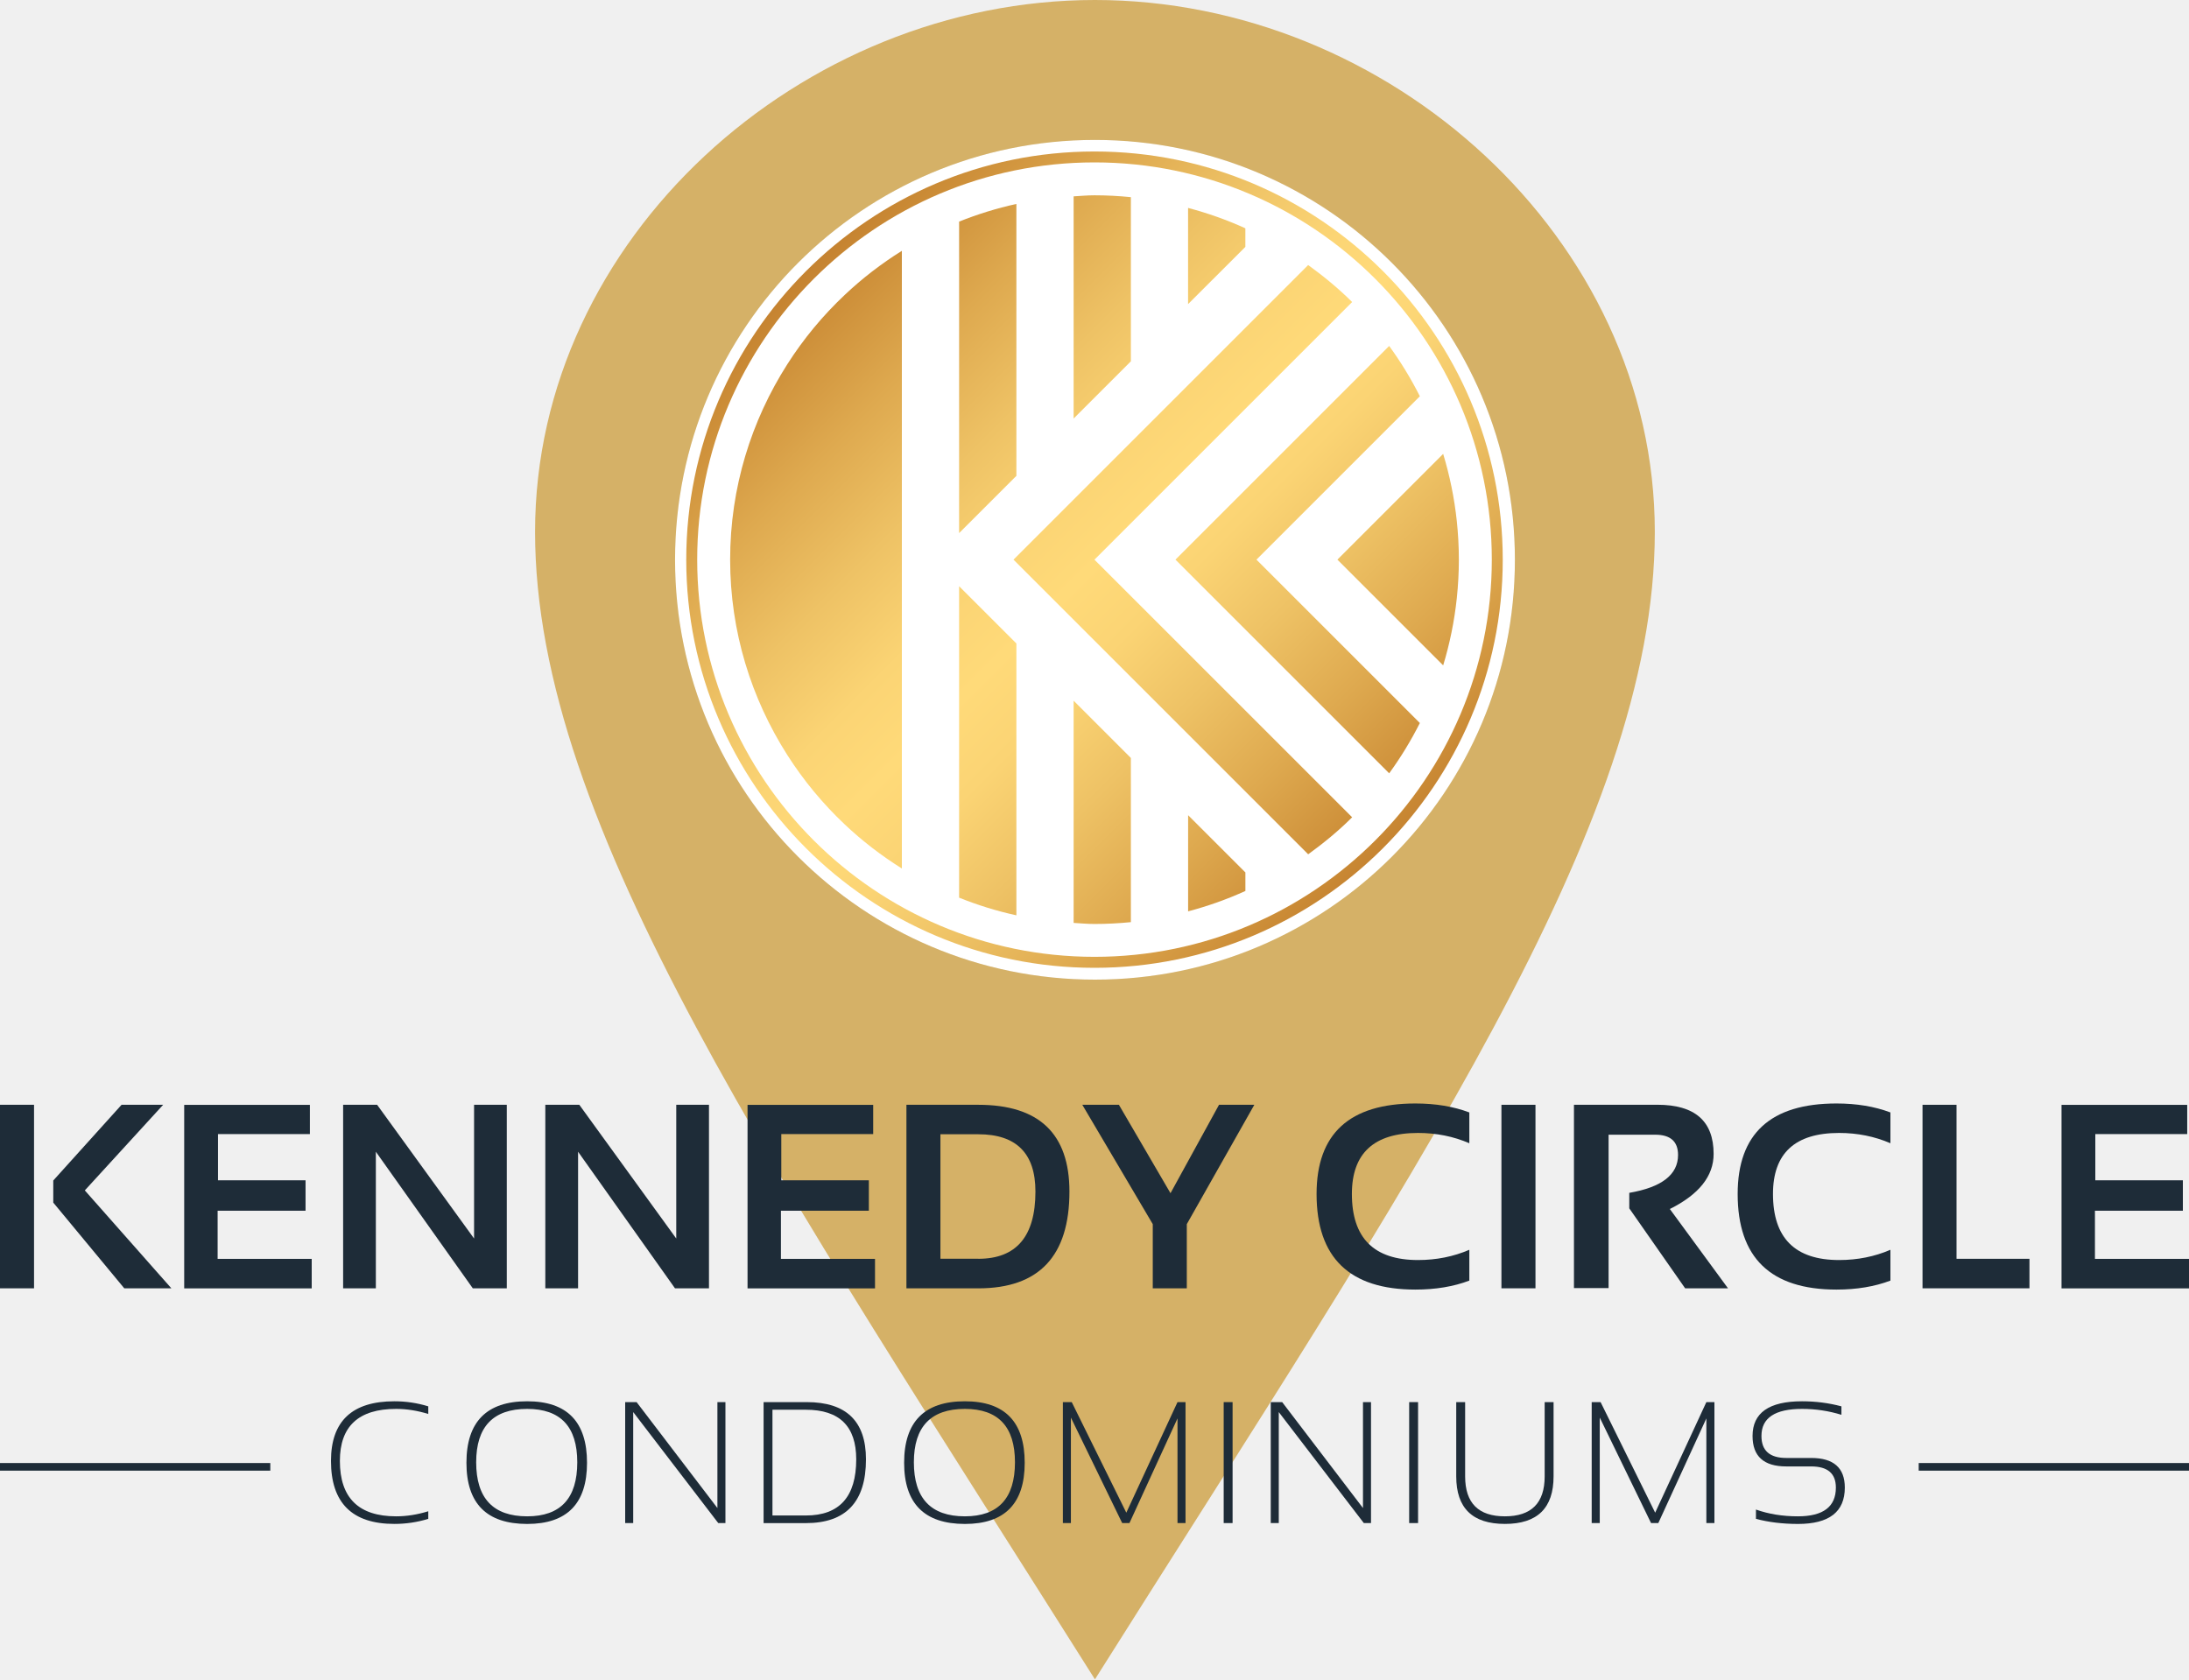
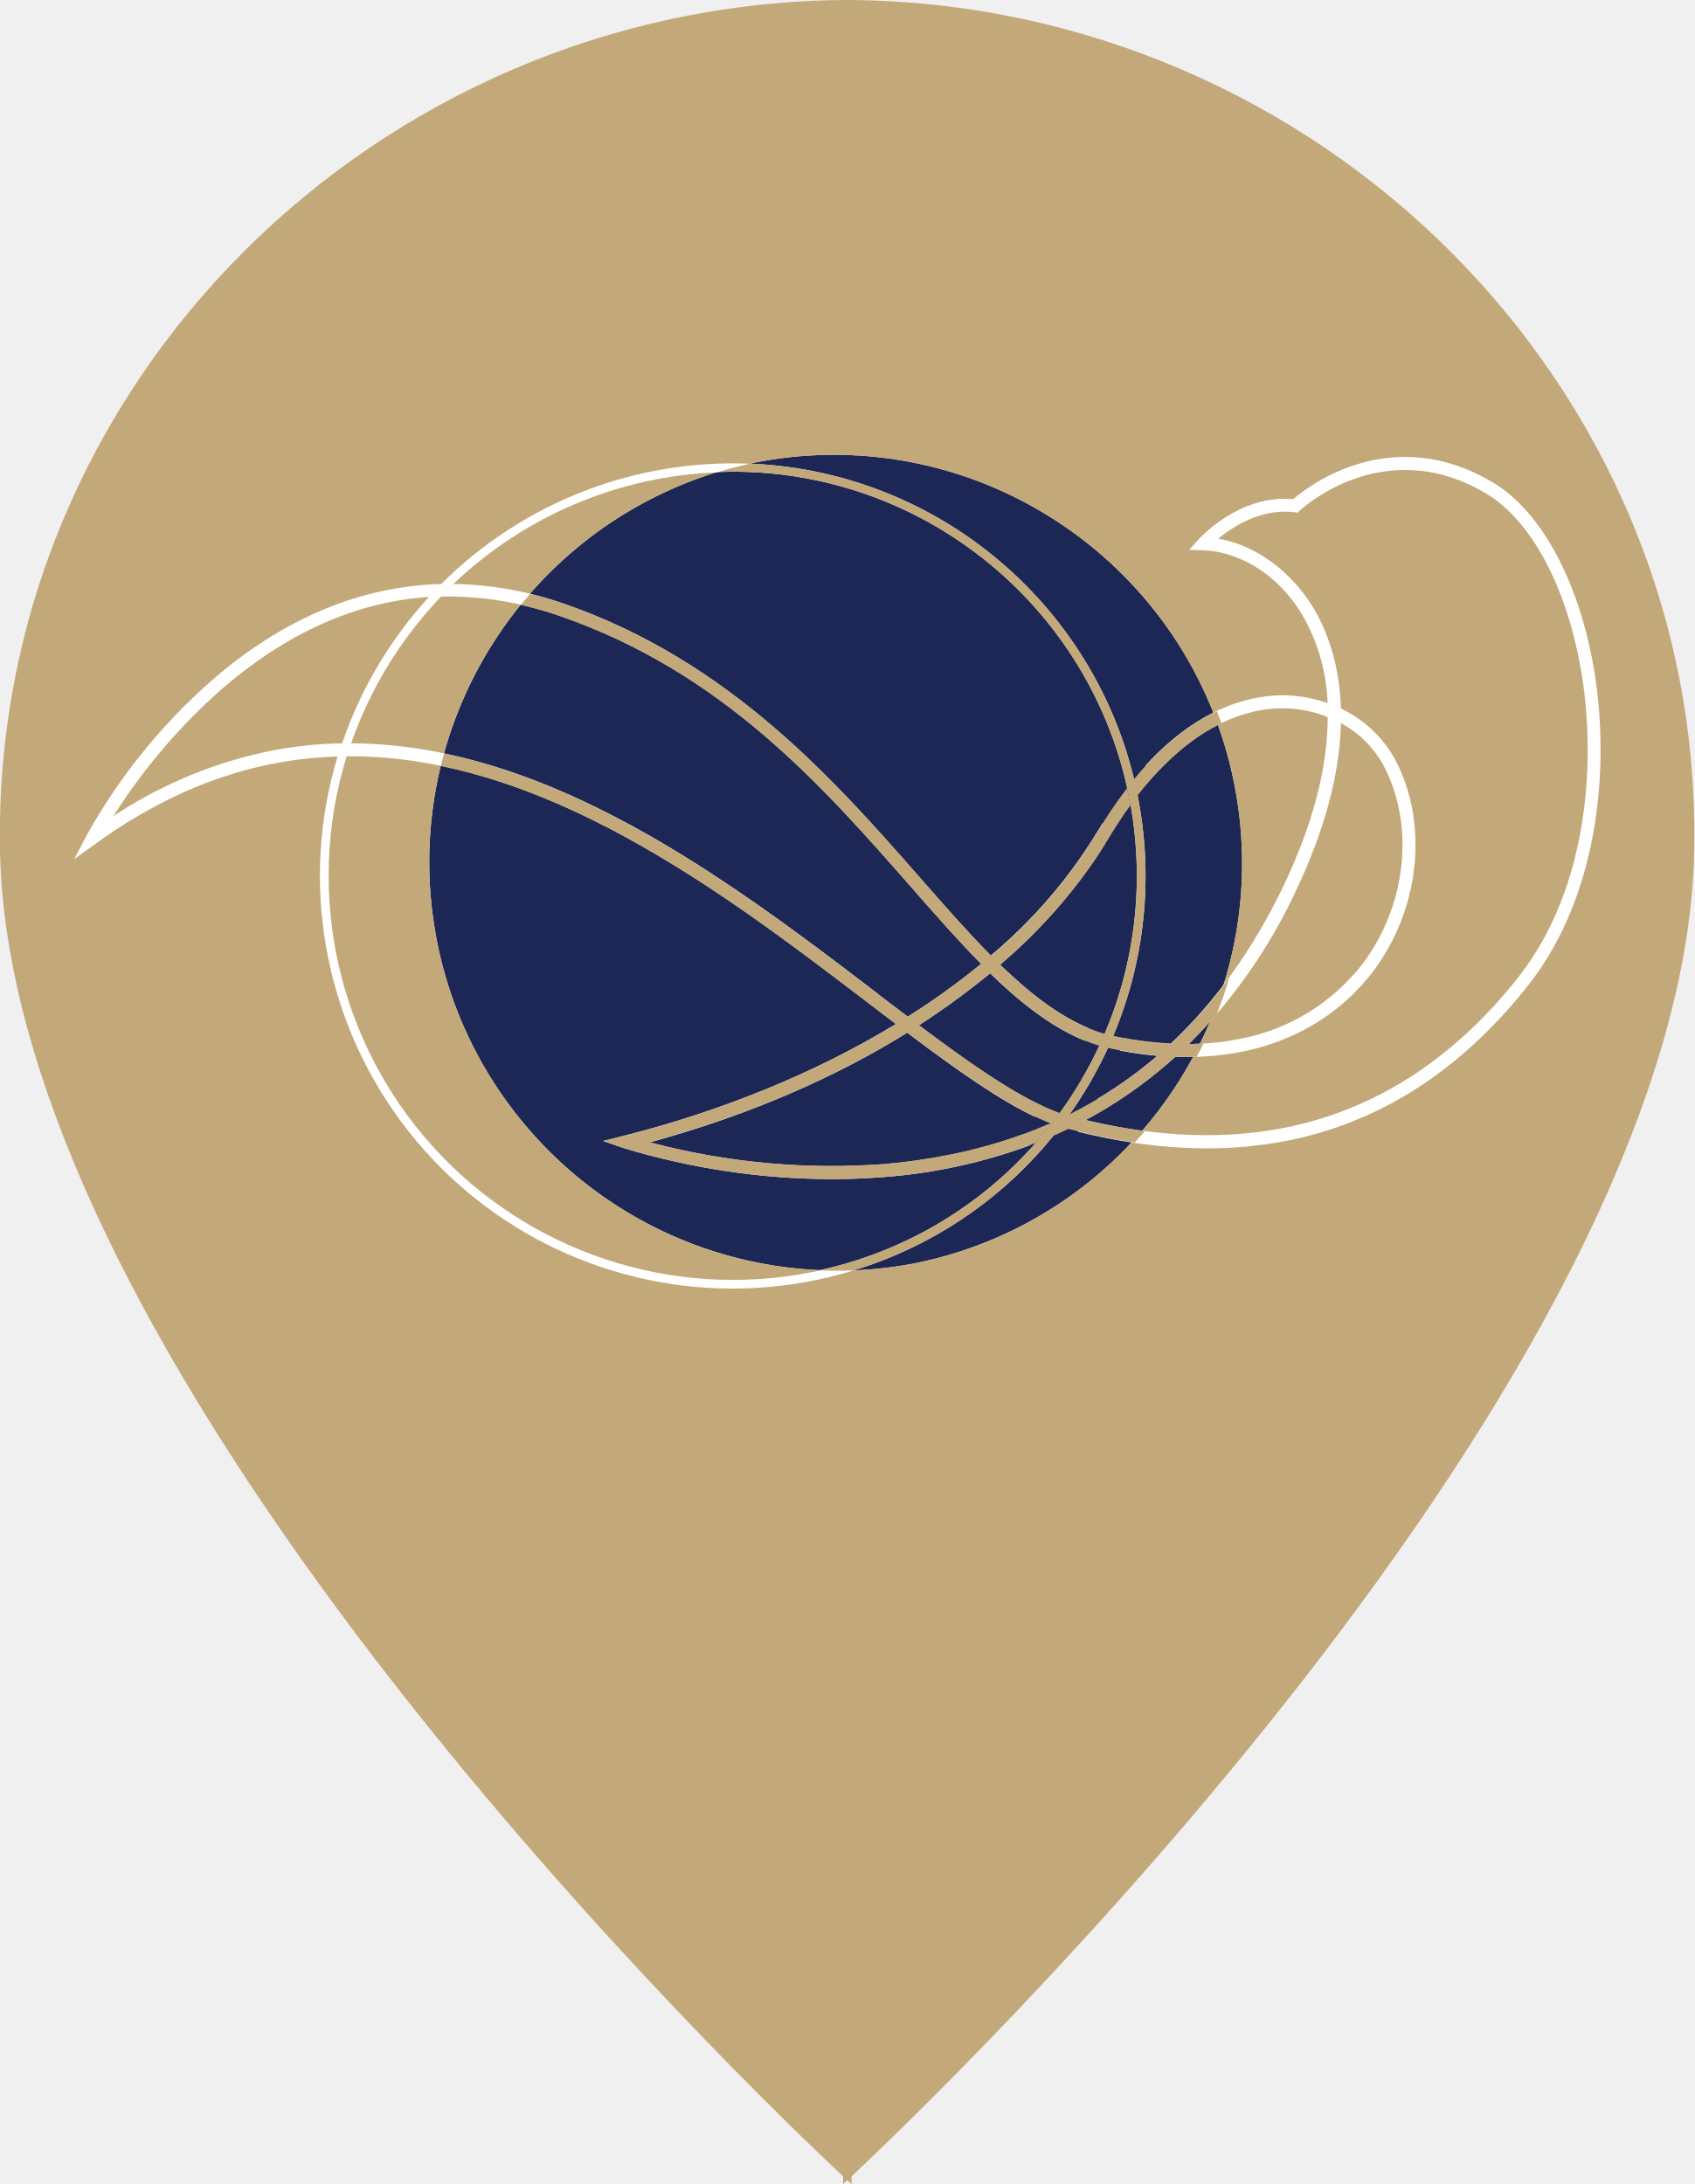
- <svg xmlns="http://www.w3.org/2000/svg" version="1.1" id="Calque_1" x="0px" y="0px" viewBox="0 0 600 460.38" style="enable-background:new 0 0 600 460.38;" xml:space="preserve">
-   <style type="text/css">
- 	.st0{fill:#FFFFFF;}
- 	.st1{fill:#D5B167;}
- 	.st2{fill:#1E2C38;}
- 	.st3{fill:url(#SVGID_1_);}
- 	.st4{fill:url(#SVGID_2_);}
- 	.st5{fill:url(#SVGID_3_);}
- 	.st6{fill:url(#SVGID_4_);}
- 	.st7{fill:url(#SVGID_5_);}
- 	.st8{fill:url(#SVGID_6_);}
- 	.st9{fill:url(#SVGID_7_);}
- 	.st10{fill:url(#SVGID_8_);}
- 	.st11{fill:url(#SVGID_9_);}
- 	.st12{fill:url(#SVGID_10_);}
- 	.st13{fill:url(#SVGID_11_);}
- </style>
-   <circle class="st0" cx="300.13" cy="153.46" r="115.1" />
-   <path class="st1" d="M300.13,0C219.6,0,146.66,65.27,146.66,145.83c0,80.52,66.55,176.68,153.46,314.55  c86.92-137.87,153.46-234.03,153.46-314.55C453.59,65.27,380.68,0,300.13,0z M300.13,268.56c-63.57,0-115.1-51.52-115.1-115.1  s51.52-115.1,115.1-115.1c63.58,0,115.1,51.52,115.1,115.1S363.71,268.56,300.13,268.56z" />
-   <g>
-     <g>
-       <g>
-         <g>
-           <path class="st2" d="M9.33,302.87v50.31H0v-50.31H9.33z M44.72,302.87l-21.47,23.47l23.72,26.84H34.06l-19.46-23.5v-6.05      l18.72-20.76H44.72z" />
-           <path class="st2" d="M84.94,302.87v8.03H59.75v12.67h24v8.34h-24.1v13.2h25.79v8.09H50.49v-50.31H84.94z" />
-           <path class="st2" d="M94.05,353.18v-50.31h9.32l26.57,36.66v-36.66h8.97v50.31h-9.32l-26.57-37.44v37.44H94.05z" />
-           <path class="st2" d="M149.47,353.18v-50.31h9.32l26.57,36.66v-36.66h8.97v50.31h-9.32l-26.56-37.44v37.44H149.47z" />
-           <path class="st2" d="M239.34,302.87v8.03h-25.19v12.67h24v8.34h-24.1v13.2h25.79v8.09h-34.94v-50.31H239.34z" />
-           <path class="st2" d="M248.45,353.18v-50.31h19.7c16.66,0,24.98,7.93,24.98,23.79c0,17.68-8.33,26.53-24.98,26.53H248.45z       M268.15,345.09c10.44,0,15.66-6.15,15.66-18.44c0-10.46-5.22-15.7-15.66-15.7h-10.38v34.13H268.15z" />
-           <path class="st2" d="M296.66,302.87h10.03l14.14,24.24l13.3-24.24h9.68l-18.51,32.72v17.59h-9.33v-17.59L296.66,302.87z" />
-           <path class="st2" d="M402.74,351.07c-4.34,1.64-9.26,2.46-14.78,2.46c-18.06,0-27.09-8.74-27.09-26.21      c0-16.54,9.03-24.81,27.09-24.81c5.51,0,10.44,0.82,14.78,2.46v8.44c-4.34-1.87-9.03-2.82-14.07-2.82      c-12.08,0-18.12,5.58-18.12,16.72c0,12.08,6.04,18.12,18.12,18.12c5.04,0,9.73-0.94,14.07-2.81V351.07z" />
-           <path class="st2" d="M420.87,302.87v50.31h-9.33v-50.31H420.87z" />
-           <path class="st2" d="M431.42,353.11v-50.25h22.87c10.28,0,15.41,4.49,15.41,13.48c0,6.08-4,11.11-12,15.1l15.94,21.74h-11.75      l-15.31-21.92v-4.25c8.91-1.53,13.37-4.99,13.37-10.38c0-3.71-2.09-5.56-6.27-5.56h-12.77v42.05H431.42z" />
-           <path class="st2" d="M518.16,351.07c-4.34,1.64-9.26,2.46-14.78,2.46c-18.06,0-27.09-8.74-27.09-26.21      c0-16.54,9.03-24.81,27.09-24.81c5.51,0,10.44,0.82,14.78,2.46v8.44c-4.34-1.87-9.03-2.82-14.07-2.82      c-12.08,0-18.12,5.58-18.12,16.72c0,12.08,6.04,18.12,18.12,18.12c5.04,0,9.74-0.94,14.07-2.81V351.07z" />
-           <path class="st2" d="M536.28,302.87v42.22h19.99v8.09h-29.31v-50.31H536.28z" />
-           <path class="st2" d="M599.51,302.87v8.03h-25.19v12.67h24v8.34h-24.1v13.2H600v8.09h-34.94v-50.31H599.51z" />
-           <path class="st2" d="M117.39,416.38c-3.01,0.93-6.11,1.39-9.28,1.39c-11.59,0-17.39-5.76-17.39-17.27      c0-10.9,5.8-16.35,17.39-16.35c3.17,0,6.26,0.46,9.28,1.39v2.09c-3.01-0.93-5.95-1.39-8.81-1.39      c-10.28,0-15.42,4.75-15.42,14.26c0,10.13,5.14,15.19,15.42,15.19c2.86,0,5.8-0.46,8.81-1.39V416.38z" />
-           <path class="st2" d="M127.85,401.01c0-11.24,5.55-16.86,16.65-16.86c10.93,0,16.4,5.62,16.4,16.86      c0,11.18-5.47,16.77-16.4,16.77C133.4,417.77,127.85,412.19,127.85,401.01z M144.5,415.69c9.15,0,13.73-4.94,13.73-14.82      c0-9.75-4.58-14.63-13.73-14.63c-9.32,0-13.98,4.88-13.98,14.63C130.52,410.75,135.18,415.69,144.5,415.69z" />
-           <path class="st2" d="M171.36,417.54v-33.16h3.13l22.15,29.04v-29.04h2.2v33.16h-1.97l-23.31-30.43v30.43H171.36z" />
-           <path class="st2" d="M209.3,417.54v-33.16h11.83c10.82,0,16.23,5.23,16.23,15.68c0,11.66-5.49,17.49-16.46,17.49H209.3z       M220.89,415.46c9.2,0,13.8-5.14,13.8-15.4c0-9.06-4.6-13.59-13.8-13.59h-9.16v28.99H220.89z" />
-           <path class="st2" d="M247.82,401.01c0-11.24,5.55-16.86,16.65-16.86c10.93,0,16.4,5.62,16.4,16.86      c0,11.18-5.47,16.77-16.4,16.77C253.37,417.77,247.82,412.19,247.82,401.01z M264.47,415.69c9.15,0,13.73-4.94,13.73-14.82      c0-9.75-4.58-14.63-13.73-14.63c-9.32,0-13.98,4.88-13.98,14.63C250.49,410.75,255.15,415.69,264.47,415.69z" />
-           <path class="st2" d="M291.33,417.54v-33.16h2.43l14.96,30.31l14.03-30.31h2.2v33.16h-2.2v-28.69l-13.17,28.69h-1.99      l-14.06-28.92v28.92H291.33z" />
-           <path class="st2" d="M337.85,384.38v33.16h-2.44v-33.16H337.85z" />
-           <path class="st2" d="M388.69,384.38v33.16h-2.44v-33.16H388.69z" />
-           <path class="st2" d="M348.31,417.54v-33.16h3.13l22.15,29.04v-29.04h2.2v33.16h-1.97l-23.31-30.43v30.43H348.31z" />
-           <path class="st2" d="M399.15,404.74v-20.36h2.44v20.36c0,7.3,3.63,10.95,10.9,10.95c7.26,0,10.9-3.65,10.9-10.95v-20.36h2.44      v20.36c0,8.69-4.45,13.03-13.33,13.03C403.6,417.77,399.15,413.43,399.15,404.74z" />
-           <path class="st2" d="M436.28,417.54v-33.16h2.44l14.96,30.31l14.03-30.31h2.21v33.16h-2.21v-28.69l-13.17,28.69h-1.99      l-14.06-28.92v28.92H436.28z" />
-           <path class="st2" d="M481.3,416.38v-2.55c3.48,1.24,7.31,1.86,11.5,1.86c6.94,0,10.41-2.63,10.41-7.88c0-3.87-2.26-5.8-6.77-5.8      h-6.82c-6.17,0-9.25-2.78-9.25-8.35c0-6.34,4.52-9.51,13.57-9.51c3.71,0,7.31,0.46,10.79,1.39v2.32      c-3.48-1.08-7.08-1.62-10.79-1.62c-7.42,0-11.13,2.47-11.13,7.42c0,4.02,2.27,6.03,6.82,6.03h6.82c6.13,0,9.21,2.71,9.21,8.12      c0,6.65-4.28,9.97-12.85,9.97C488.61,417.77,484.78,417.31,481.3,416.38z" />
-         </g>
-       </g>
-     </g>
-     <rect x="525.91" y="401.08" class="st2" width="74.09" height="2.09" />
-     <rect x="0" y="401.08" class="st2" width="74.09" height="2.09" />
-   </g>
-   <g>
-     <linearGradient id="SVGID_1_" gradientUnits="userSpaceOnUse" x1="225.366" y1="55.645" x2="399.099" y2="229.378">
-       <stop offset="0" style="stop-color:#BE782A" />
-       <stop offset="0.071" style="stop-color:#CA8A35" />
-       <stop offset="0.198" style="stop-color:#DEA94F" />
-       <stop offset="0.316" style="stop-color:#EEC265" />
-       <stop offset="0.42" style="stop-color:#FBD474" />
-       <stop offset="0.5" style="stop-color:#FFDA79" />
-       <stop offset="0.58" style="stop-color:#FBD474" />
-       <stop offset="0.684" style="stop-color:#EEC265" />
-       <stop offset="0.802" style="stop-color:#DEA94F" />
-       <stop offset="0.929" style="stop-color:#CA8A35" />
-       <stop offset="1" style="stop-color:#BE782A" />
-     </linearGradient>
-     <path class="st3" d="M278.59,55.91c-5.42,1.19-10.65,2.82-15.7,4.84v85.39l15.7-15.69V55.91z" />
-     <linearGradient id="SVGID_2_" gradientUnits="userSpaceOnUse" x1="170.256" y1="110.759" x2="343.984" y2="284.487">
-       <stop offset="0" style="stop-color:#BE782A" />
-       <stop offset="0.071" style="stop-color:#CA8A35" />
-       <stop offset="0.198" style="stop-color:#DEA94F" />
-       <stop offset="0.316" style="stop-color:#EEC265" />
-       <stop offset="0.42" style="stop-color:#FBD474" />
-       <stop offset="0.5" style="stop-color:#FFDA79" />
-       <stop offset="0.58" style="stop-color:#FBD474" />
-       <stop offset="0.684" style="stop-color:#EEC265" />
-       <stop offset="0.802" style="stop-color:#DEA94F" />
-       <stop offset="0.929" style="stop-color:#CA8A35" />
-       <stop offset="1" style="stop-color:#BE782A" />
-     </linearGradient>
-     <path class="st4" d="M262.89,246.09c5.04,2.02,10.28,3.66,15.7,4.84V176.4l-15.7-15.69V246.09z" />
-     <linearGradient id="SVGID_3_" gradientUnits="userSpaceOnUse" x1="249.369" y1="31.646" x2="423.096" y2="205.373">
-       <stop offset="0" style="stop-color:#BE782A" />
-       <stop offset="0.071" style="stop-color:#CA8A35" />
-       <stop offset="0.198" style="stop-color:#DEA94F" />
-       <stop offset="0.316" style="stop-color:#EEC265" />
-       <stop offset="0.42" style="stop-color:#FBD474" />
-       <stop offset="0.5" style="stop-color:#FFDA79" />
-       <stop offset="0.58" style="stop-color:#FBD474" />
-       <stop offset="0.684" style="stop-color:#EEC265" />
-       <stop offset="0.802" style="stop-color:#DEA94F" />
-       <stop offset="0.929" style="stop-color:#CA8A35" />
-       <stop offset="1" style="stop-color:#BE782A" />
-     </linearGradient>
-     <path class="st5" d="M309.97,54.05c-3.28-0.33-6.61-0.51-9.97-0.51c-1.93,0-3.81,0.18-5.72,0.29v60.91l15.69-15.69V54.05z" />
-     <linearGradient id="SVGID_4_" gradientUnits="userSpaceOnUse" x1="176.371" y1="104.641" x2="350.1" y2="278.37">
-       <stop offset="0" style="stop-color:#BE782A" />
-       <stop offset="0.071" style="stop-color:#CA8A35" />
-       <stop offset="0.198" style="stop-color:#DEA94F" />
-       <stop offset="0.316" style="stop-color:#EEC265" />
-       <stop offset="0.42" style="stop-color:#FBD474" />
-       <stop offset="0.5" style="stop-color:#FFDA79" />
-       <stop offset="0.58" style="stop-color:#FBD474" />
-       <stop offset="0.684" style="stop-color:#EEC265" />
-       <stop offset="0.802" style="stop-color:#DEA94F" />
-       <stop offset="0.929" style="stop-color:#CA8A35" />
-       <stop offset="1" style="stop-color:#BE782A" />
-     </linearGradient>
-     <path class="st6" d="M294.28,253.01c1.9,0.11,3.79,0.29,5.72,0.29c3.37,0,6.69-0.18,9.97-0.5v-45.01l-15.69-15.7V253.01z" />
-     <linearGradient id="SVGID_5_" gradientUnits="userSpaceOnUse" x1="185.011" y1="96.008" x2="358.736" y2="269.733">
-       <stop offset="0" style="stop-color:#BE782A" />
-       <stop offset="0.071" style="stop-color:#CA8A35" />
-       <stop offset="0.198" style="stop-color:#DEA94F" />
-       <stop offset="0.316" style="stop-color:#EEC265" />
-       <stop offset="0.42" style="stop-color:#FBD474" />
-       <stop offset="0.5" style="stop-color:#FFDA79" />
-       <stop offset="0.58" style="stop-color:#FBD474" />
-       <stop offset="0.684" style="stop-color:#EEC265" />
-       <stop offset="0.802" style="stop-color:#DEA94F" />
-       <stop offset="0.929" style="stop-color:#CA8A35" />
-       <stop offset="1" style="stop-color:#BE782A" />
-     </linearGradient>
-     <path class="st7" d="M325.66,249.84c5.43-1.44,10.67-3.3,15.7-5.59v-5.08l-15.7-15.69V249.84z" />
-     <linearGradient id="SVGID_6_" gradientUnits="userSpaceOnUse" x1="270.771" y1="10.246" x2="444.493" y2="183.968">
-       <stop offset="0" style="stop-color:#BE782A" />
-       <stop offset="0.071" style="stop-color:#CA8A35" />
-       <stop offset="0.198" style="stop-color:#DEA94F" />
-       <stop offset="0.316" style="stop-color:#EEC265" />
-       <stop offset="0.42" style="stop-color:#FBD474" />
-       <stop offset="0.5" style="stop-color:#FFDA79" />
-       <stop offset="0.58" style="stop-color:#FBD474" />
-       <stop offset="0.684" style="stop-color:#EEC265" />
-       <stop offset="0.802" style="stop-color:#DEA94F" />
-       <stop offset="0.929" style="stop-color:#CA8A35" />
-       <stop offset="1" style="stop-color:#BE782A" />
-     </linearGradient>
-     <path class="st8" d="M341.35,62.59c-5.02-2.29-10.27-4.15-15.7-5.59v26.37l15.7-15.69V62.59z" />
-     <linearGradient id="SVGID_7_" gradientUnits="userSpaceOnUse" x1="243.559" y1="37.457" x2="417.286" y2="211.184">
-       <stop offset="0" style="stop-color:#BE782A" />
-       <stop offset="0.071" style="stop-color:#CA8A35" />
-       <stop offset="0.198" style="stop-color:#DEA94F" />
-       <stop offset="0.316" style="stop-color:#EEC265" />
-       <stop offset="0.42" style="stop-color:#FBD474" />
-       <stop offset="0.5" style="stop-color:#FFDA79" />
-       <stop offset="0.58" style="stop-color:#FBD474" />
-       <stop offset="0.684" style="stop-color:#EEC265" />
-       <stop offset="0.802" style="stop-color:#DEA94F" />
-       <stop offset="0.929" style="stop-color:#CA8A35" />
-       <stop offset="1" style="stop-color:#BE782A" />
-     </linearGradient>
-     <path class="st9" d="M370.62,82.8c-3.72-3.71-7.79-7.05-12.05-10.14l-80.77,80.77l80.77,80.77c4.26-3.09,8.33-6.43,12.05-10.15   l-70.63-70.62L370.62,82.8z" />
-     <linearGradient id="SVGID_8_" gradientUnits="userSpaceOnUse" x1="254.181" y1="26.836" x2="427.907" y2="200.562">
-       <stop offset="0" style="stop-color:#BE782A" />
-       <stop offset="0.071" style="stop-color:#CA8A35" />
-       <stop offset="0.198" style="stop-color:#DEA94F" />
-       <stop offset="0.316" style="stop-color:#EEC265" />
-       <stop offset="0.42" style="stop-color:#FBD474" />
-       <stop offset="0.5" style="stop-color:#FFDA79" />
-       <stop offset="0.58" style="stop-color:#FBD474" />
-       <stop offset="0.684" style="stop-color:#EEC265" />
-       <stop offset="0.802" style="stop-color:#DEA94F" />
-       <stop offset="0.929" style="stop-color:#CA8A35" />
-       <stop offset="1" style="stop-color:#BE782A" />
-     </linearGradient>
-     <path class="st10" d="M389.18,108.63c-2.44-4.84-5.25-9.44-8.41-13.79l-58.58,58.58L380.77,212c3.16-4.35,5.97-8.95,8.41-13.79   l-44.79-44.79L389.18,108.63z" />
-     <linearGradient id="SVGID_9_" gradientUnits="userSpaceOnUse" x1="261.579" y1="19.435" x2="435.307" y2="193.163">
-       <stop offset="0" style="stop-color:#BE782A" />
-       <stop offset="0.071" style="stop-color:#CA8A35" />
-       <stop offset="0.198" style="stop-color:#DEA94F" />
-       <stop offset="0.316" style="stop-color:#EEC265" />
-       <stop offset="0.42" style="stop-color:#FBD474" />
-       <stop offset="0.5" style="stop-color:#FFDA79" />
-       <stop offset="0.58" style="stop-color:#FBD474" />
-       <stop offset="0.684" style="stop-color:#EEC265" />
-       <stop offset="0.802" style="stop-color:#DEA94F" />
-       <stop offset="0.929" style="stop-color:#CA8A35" />
-       <stop offset="1" style="stop-color:#BE782A" />
-     </linearGradient>
-     <path class="st11" d="M399.31,142.88c-0.67-6.35-1.95-12.51-3.74-18.45l-28.99,28.99l28.99,28.99c1.8-5.94,3.07-12.11,3.74-18.46   c0.36-3.46,0.56-6.97,0.56-10.53C399.87,149.86,399.67,146.35,399.31,142.88z" />
-     <linearGradient id="SVGID_10_" gradientUnits="userSpaceOnUse" x1="186.484" y1="94.528" x2="360.214" y2="268.257">
-       <stop offset="0" style="stop-color:#BE782A" />
-       <stop offset="0.071" style="stop-color:#CA8A35" />
-       <stop offset="0.198" style="stop-color:#DEA94F" />
-       <stop offset="0.316" style="stop-color:#EEC265" />
-       <stop offset="0.42" style="stop-color:#FBD474" />
-       <stop offset="0.5" style="stop-color:#FFDA79" />
-       <stop offset="0.58" style="stop-color:#FBD474" />
-       <stop offset="0.684" style="stop-color:#EEC265" />
-       <stop offset="0.802" style="stop-color:#DEA94F" />
-       <stop offset="0.929" style="stop-color:#CA8A35" />
-       <stop offset="1" style="stop-color:#BE782A" />
-     </linearGradient>
-     <path class="st12" d="M215.82,99.83c-9.89,15.49-15.69,33.85-15.69,53.59c0,19.74,5.8,38.09,15.69,53.59   c4.44,6.96,9.71,13.32,15.69,18.97c4.8,4.54,10.06,8.59,15.69,12.11V68.76c-5.63,3.52-10.89,7.57-15.69,12.11   C225.53,86.51,220.25,92.87,215.82,99.83z" />
-   </g>
-   <g>
-     <linearGradient id="SVGID_11_" gradientUnits="userSpaceOnUse" x1="213.796" y1="67.217" x2="387.526" y2="240.946">
-       <stop offset="0" style="stop-color:#BE782A" />
-       <stop offset="0.071" style="stop-color:#CA8A35" />
-       <stop offset="0.198" style="stop-color:#DEA94F" />
-       <stop offset="0.316" style="stop-color:#EEC265" />
-       <stop offset="0.42" style="stop-color:#FBD474" />
-       <stop offset="0.5" style="stop-color:#FFDA79" />
-       <stop offset="0.58" style="stop-color:#FBD474" />
-       <stop offset="0.684" style="stop-color:#EEC265" />
-       <stop offset="0.802" style="stop-color:#DEA94F" />
-       <stop offset="0.929" style="stop-color:#CA8A35" />
-       <stop offset="1" style="stop-color:#BE782A" />
-     </linearGradient>
-     <path class="st13" d="M300,265.32c-61.7,0-111.9-50.2-111.9-111.89c0-61.7,50.2-111.9,111.9-111.9c61.7,0,111.9,50.2,111.9,111.9   C411.9,215.12,361.7,265.32,300,265.32z M300,44.52c-60.04,0-108.9,48.85-108.9,108.9c0,60.04,48.85,108.89,108.9,108.89   c60.05,0,108.9-48.85,108.9-108.89C408.9,93.38,360.05,44.52,300,44.52z" />
-   </g>
+ <svg xmlns="http://www.w3.org/2000/svg" id="fce1eedc-efee-4bfe-824a-6a44c9299f69" data-name="Layer 1" viewBox="0 0 393.48 507.24">
+   <defs>
+     <style>.be81c093-2845-4f6b-88a0-de6370cc5dc2{fill:#1d2755;}.acfce235-a0ac-43ac-aa5a-61598f0876fd{fill:#c3a979;}.a7379406-83d6-43c9-8cc5-06169d02d2ec{fill:#fff;}</style>
+   </defs>
+   <path class="be81c093-2845-4f6b-88a0-de6370cc5dc2" d="M213,293.3a95.71,95.71,0,0,1-14.73,1.75,95.83,95.83,0,0,0-24.1-187.37l1.9-.4A94.83,94.83,0,0,1,213,293.3Z" />
+   <path class="be81c093-2845-4f6b-88a0-de6370cc5dc2" d="M190.41,295a94.84,94.84,0,0,1-23.86-185.37c1.22,0,2.43-.08,3.64-.08A93.83,93.83,0,0,1,190.41,295Z" />
+   <path class="acfce235-a0ac-43ac-aa5a-61598f0876fd" d="M197.7,0V0h-1.93V0C87.47,1.08-2.1,89.19,0,197.7,2.46,320.82,175.38,486.34,195.77,505.45v1.79c.11-.09.44-.4,1-.89l1,.89v-1.79C218.1,486.34,391,320.82,393.44,197.7,395.57,89.19,306,1.08,197.7,0Zm-7.29,295a94.84,94.84,0,0,1-23.86-185.37c1.22,0,2.43-.08,3.64-.08A93.83,93.83,0,0,1,190.41,295ZM213,293.3a95.71,95.71,0,0,1-14.73,1.75,95.83,95.83,0,0,0-24.1-187.37l1.9-.4A94.83,94.83,0,0,1,213,293.3Z" />
+   <path class="a7379406-83d6-43c9-8cc5-06169d02d2ec" d="M369.94,154.2c-3.6-19.8-12.25-35.52-23.12-42.06-23.49-14.11-42.76.59-46.39,3.68l-.11.1-.14,0c-12.34-1.1-21.48,8.95-21.86,9.38l-2.16,2.41,3.24.09c6.8.19,16.38,4.16,22.88,14.77a43.88,43.88,0,0,1,6,20.21l0,.52-.5-.17a31.2,31.2,0,0,0-9-1.63c-7.17-.22-19.63,2-32.75,16.28l2.13,2.13c12.35-13.49,23.9-15.61,30.52-15.4a27.9,27.9,0,0,1,9.42,1.95l.22.08v.24c-.05,11.63-3.46,24.66-10.14,38.72-7,14.66-15.79,27-26.21,36.8l-.11.1h-.15a85.38,85.38,0,0,1-10.64-1.26l-1,2.87c2.68.5,5.32.88,7.87,1.13l.82.08-.63.53a99.68,99.68,0,0,1-13.26,9.45l-4.57,7.64c13.78,3.4,26.91,4.58,39.06,3.46l4.3-.49c1.88-.26,3.6-.55,5.27-.88a87,87,0,0,0,14.51-4.21l4.37-1.84c13.74-6.22,26.18-16.27,36.95-29.88C372,207.24,373.92,176.1,369.94,154.2Zm-93.25,87.67A125.08,125.08,0,0,0,301,206.77c6.53-13.75,10-26.61,10.39-38.24l0-.59.51.3a24.36,24.36,0,0,1,9.58,9.9c7.1,13.85,5.09,32.19-5,45.63a47,47,0,0,1-28.83,17.57,59.88,59.88,0,0,1-10.72,1.12l-.86,0Zm75.79-14.76c-15,18.94-33.22,30.65-54.15,34.81-13.85,2.75-29.11,2.22-45.35-1.58l-.9-.2.81-.44q2.07-1.14,4.07-2.34a104.7,104.7,0,0,0,15.87-11.83l.11-.09h.14c26.18.9,39.94-12.06,45.81-19.86,10.78-14.34,12.9-34,5.29-48.81a28,28,0,0,0-12.6-12.12l-.19-.09v-.21c-.38-11.14-3.77-18.86-6.53-23.38-5-8.2-13-14.08-21.22-15.72l-.74-.15.59-.47c3.18-2.52,9.65-6.62,17.15-5.66l.72.1.52-.51c.19-.18,19.41-18.25,43.4-3.84,10.14,6.1,18.26,21.06,21.71,40C370.84,176,369.06,206.16,352.48,227.11Z" />
+   <path class="a7379406-83d6-43c9-8cc5-06169d02d2ec" d="M145,263.75,140.07,265l4.76,1.64a167.8,167.8,0,0,0,48.55,7.21c3.9,0,7.93-.15,12-.49A124.27,124.27,0,0,0,239.15,266l-2.69-.7,1.28-1.89a116.84,116.84,0,0,1-17.49,4.88,134.55,134.55,0,0,1-15,2.09,164.81,164.81,0,0,1-53.1-4.73l-1.27-.33,1.26-.35c21.73-6.05,41.35-14.46,58.33-25l.21-.13.19.15c11.69,8.81,21.33,15.55,29.54,19.42l1.71-2.52c-7.79-3.58-17.14-10.06-28.33-18.47l-.4-.3.42-.27c1.31-.85,2.62-1.72,3.89-2.6,4.2-2.88,8.23-5.93,12-9l.24-.2.22.22c7.93,7.68,14.89,12.65,21.78,15.45l.72-3c-6.31-2.65-12.77-7.29-20.14-14.4l-.28-.27.29-.25h0a121,121,0,0,0,24.11-27.86l-.58-4.78c-.47.75-.94,1.5-1.4,2.28a116.24,116.24,0,0,1-24.32,28.27l-.25.21-.23-.23c-5.27-5.33-10.57-11.38-16.18-17.78-19.66-22.41-44.12-50.31-82.64-63.66a81.5,81.5,0,0,0-25.75-4.62,93.94,93.94,0,0,1,61.23-25.93q3.72-1.14,7.58-2a95.76,95.76,0,0,0-71.63,27.94c-18.71.49-36.78,8-53.29,22.39a135.92,135.92,0,0,0-29,35.87l-2.94,5.63,5.15-3.71c19-13.71,37.75-19.57,56-20.12A95.87,95.87,0,0,0,170,299.28a97.32,97.32,0,0,0,18.86-1.86,95.89,95.89,0,0,0,9.41-2.37c-2.62.11-5.23.1-7.82,0q-1,.22-2,.42A93.89,93.89,0,0,1,80.5,175.65c45.58-.4,87.84,31.86,121.35,57.44l5.8,4.42.41.31-.44.27C189.44,249.11,167.77,258,145,263.75Zm-65.5-91.12a95.38,95.38,0,0,0-16.89,1.8,103.61,103.61,0,0,0-34.91,14.22l-1.35.85.87-1.34a136.71,136.71,0,0,1,24-27.88C66.49,147,82.7,139.73,99.62,138.64A96.39,96.39,0,0,0,79.45,172.63Zm124.26,58.1,0,0-.3.39.28-.41c-23.2-17.71-52.07-39.76-83.2-50.8-13.61-4.83-26.49-7.23-39-7.27a94.27,94.27,0,0,1,10.66-21.35,95.67,95.67,0,0,1,10.25-12.75,78.45,78.45,0,0,1,27.67,4.54c37.77,13.09,60.93,39.5,81.36,62.79,5.57,6.36,10.84,12.37,16.1,17.71l.27.28-.29.24A170.82,170.82,0,0,1,211,236l-.21.13-.19-.15C208.35,234.27,206.05,232.51,203.71,230.73Z" />
+   <path class="acfce235-a0ac-43ac-aa5a-61598f0876fd" d="M246.09,258.48c-8.51-3-19.12-10.21-32.27-20.08l-.4-.3.42-.27c1.31-.85,2.62-1.72,3.89-2.6,4.2-2.88,8.23-5.93,12-9l.24-.2.22.22c9.19,8.91,17.1,14.17,25.09,16.63.42-.92.83-1.84,1.22-2.77-7.56-2.24-15.09-7.22-23.95-15.77l-.28-.27.29-.25h0C243,214.7,251.3,205,257.27,195c1.75-2.94,3.51-5.59,5.26-8-.11-.6-.22-1.2-.34-1.79s-.31-1.43-.47-2.14a101.7,101.7,0,0,0-7,10.39,116.24,116.24,0,0,1-24.32,28.27l-.25.21-.23-.23c-5.27-5.33-10.57-11.38-16.18-17.78-19.66-22.41-44.12-50.31-82.64-63.66-2.67-.92-5.32-1.68-8-2.33-.73.84-1.44,1.7-2.15,2.57a86.63,86.63,0,0,1,9.14,2.6c37.77,13.09,60.93,39.5,81.36,62.79,5.57,6.36,10.84,12.37,16.1,17.71l.27.28-.29.24A170.82,170.82,0,0,1,211,236l-.21.13-.19-.15c-2.25-1.7-4.55-3.46-6.89-5.24l0,0-.3.39.28-.41c-23.2-17.71-52.07-39.76-83.2-50.8A134.73,134.73,0,0,0,103.09,175c-.26,1-.5,1.94-.73,2.91,37.18,7.66,71.41,33.78,99.49,55.22l5.8,4.42.41.31-.44.27c-18.18,11-39.85,19.89-62.67,25.66L140.07,265l4.76,1.64a167.8,167.8,0,0,0,48.55,7.21c3.9,0,7.93-.15,12-.49a124,124,0,0,0,35.1-7.9Q243.46,262.11,246.09,258.48Zm-40.81,11.87a164.81,164.81,0,0,1-53.1-4.73l-1.27-.33,1.26-.35c21.73-6.05,41.35-14.46,58.33-25l.21-.13.19.15c13,9.79,23.45,17,32.24,20.61l.77.31-.77.33a113.24,113.24,0,0,1-22.89,7A134.55,134.55,0,0,1,205.28,270.35Z" />
+   <path class="acfce235-a0ac-43ac-aa5a-61598f0876fd" d="M264.15,184.77h0C271,176,277.71,170.84,283.65,168c-.34-1-.7-1.89-1.07-2.82C276.65,168,270,172.85,263.32,181,263.62,182.25,263.9,183.5,264.15,184.77Z" />
+   <path class="acfce235-a0ac-43ac-aa5a-61598f0876fd" d="M265.89,262.69A128.93,128.93,0,0,1,253,260.34l-.9-.2.81-.44q2.07-1.14,4.07-2.34a104.7,104.7,0,0,0,15.87-11.83l.11-.09h.14c1.65.06,3.24.06,4.79,0,.56-1,1.09-2,1.6-3.09-.83,0-1.68.09-2.53.1l-.86,0,.61-.61c2-2,4-4.16,5.85-6.36,1.11-2.75,2.08-5.56,2.93-8.42a109.32,109.32,0,0,1-13.4,15.19l-.11.1h-.15a88.1,88.1,0,0,1-12.06-1.51l-1.3-.29c-.39.94-.8,1.88-1.23,2.8.65.16,1.31.31,2,.44,3,.58,6,1,8.83,1.3l.82.08-.63.53a100,100,0,0,1-19.91,13.1q-1.8,2.54-3.76,5c1.13-.5,2.25-1,3.35-1.53l.12-.06.12,0a137,137,0,0,0,15.33,3.16C264.28,264.51,265.09,263.61,265.89,262.69Z" />
</svg>
